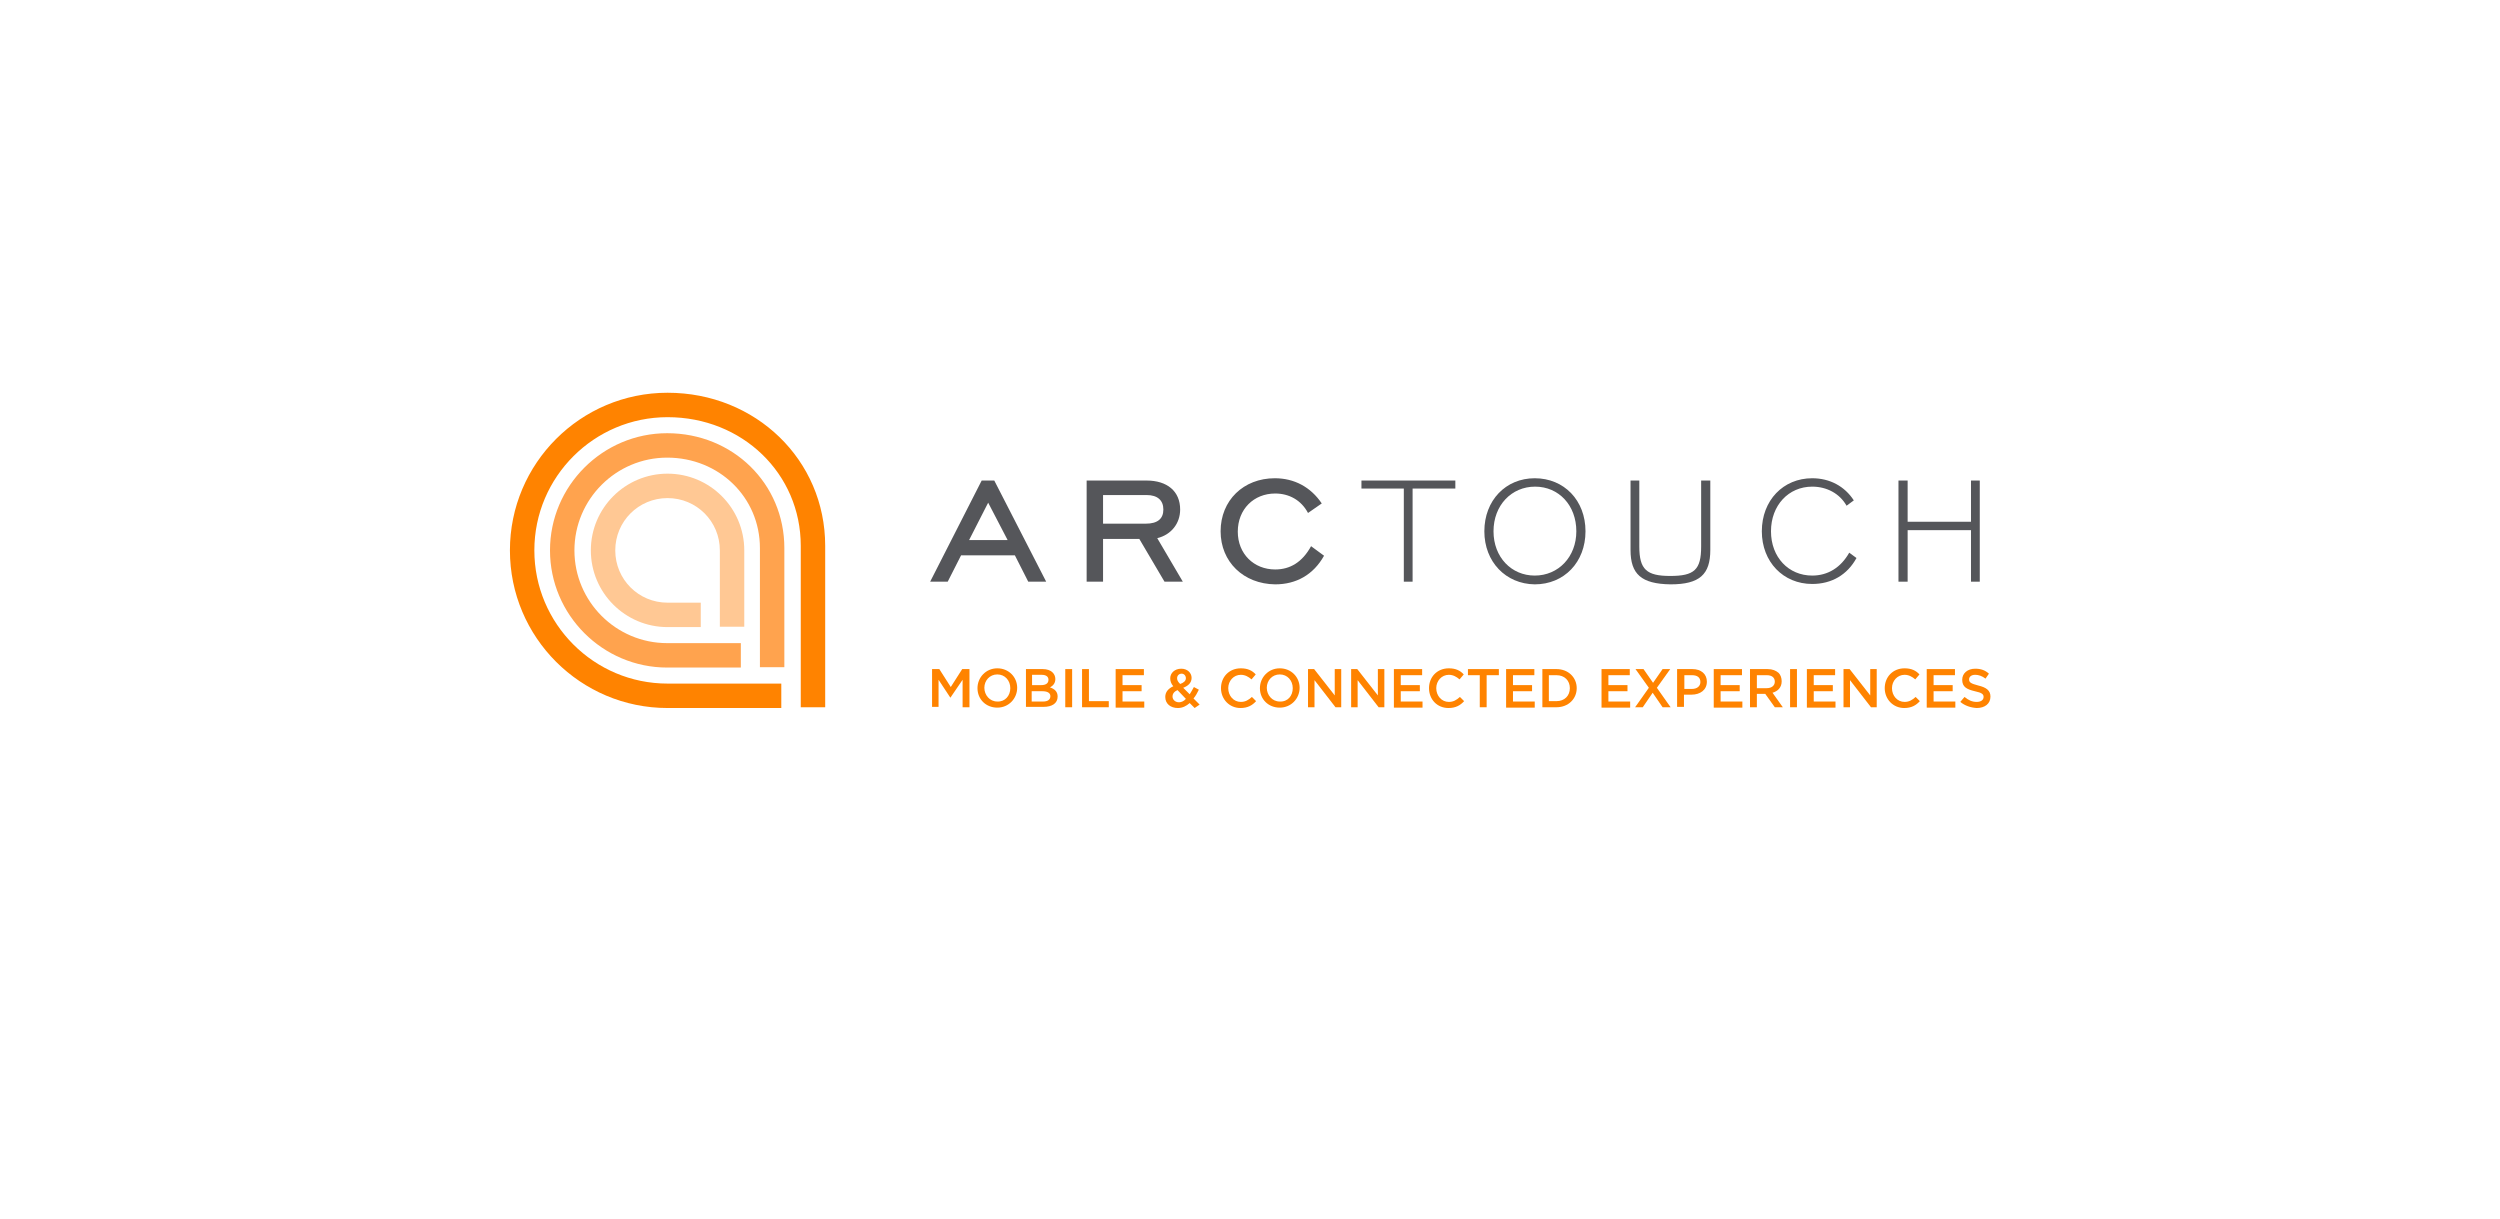
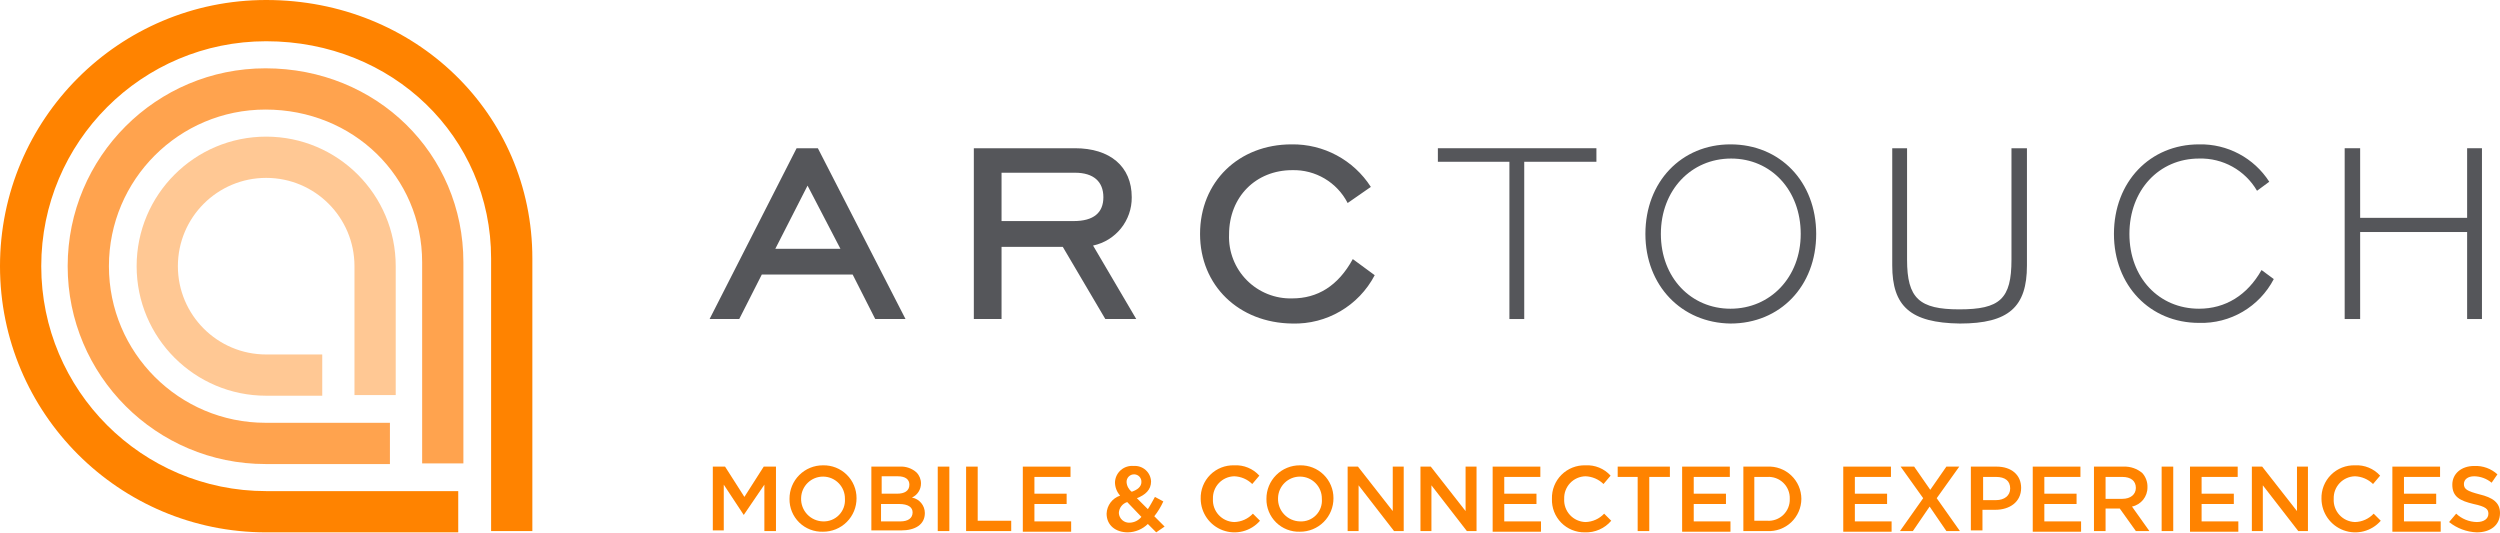
- <svg xmlns="http://www.w3.org/2000/svg" version="1.1" id="Layer_1" x="0px" y="0px" viewBox="0 0 655 319.3" style="enable-background:new 0 0 655 319.3;" xml:space="preserve">
-   <style type="text/css">
- 	.st0{fill:#FF8300;}
- 	.st1{fill:#FFA34E;}
- 	.st2{fill:#FFC894;}
- 	.st3{fill:#55565A;}
- </style>
-   <g>
-     <g>
-       <path class="st0" d="M204.7,185.5h-29.8c-22.8,0-41.3-18.5-41.3-41.3c0-22.8,18.5-41.3,41.3-41.3c23.1,0,41.3,17.6,41.3,40.1v42.3    h-6.4v-42.3c0-18.9-15.3-33.7-34.9-33.7c-19.2,0-34.9,15.6-34.9,34.9c0,19.2,15.6,34.9,34.9,34.9h29.8V185.5z" />
-       <path class="st1" d="M194.1,174.9h-19.3c-16.9,0-30.7-13.8-30.7-30.7c0-16.9,13.8-30.7,30.7-30.7c17.2,0,30.7,13.2,30.7,30.1v31.2    h-6.4v-31.2c0-13.3-10.7-23.7-24.3-23.7c-13.4,0-24.3,10.9-24.3,24.3c0,13.4,10.9,24.3,24.3,24.3h19.3V174.9z" />
-       <path class="st2" d="M183.6,164.3h-8.7c-11.1,0-20.1-9-20.1-20.1c0-11.1,9-20.1,20.1-20.1c11.1,0,20.1,9,20.1,20.1v20h-6.4v-20    c0-7.6-6.1-13.7-13.7-13.7c-7.6,0-13.7,6.1-13.7,13.7c0,7.6,6.1,13.7,13.7,13.7h8.7V164.3z" />
+ <svg xmlns="http://www.w3.org/2000/svg" width="387.9" height="82.6" viewBox="0 0 387.9 82.6">
+   <g id="arctouch_horizontal_logo" transform="translate(-133.6 -102.9)">
+     <g id="Agrupar_1" data-name="Agrupar 1">
+       <path id="Caminho_1" data-name="Caminho 1" d="M204.7,185.5H174.9a41.3,41.3,0,0,1,0-82.6c23.1,0,41.3,17.6,41.3,40.1v42.3h-6.4V143c0-18.9-15.3-33.7-34.9-33.7a34.9,34.9,0,0,0,0,69.8h29.8Z" fill="#ff8300" />
+       <path id="Caminho_2" data-name="Caminho 2" d="M194.1,174.9H174.8a30.7,30.7,0,0,1,0-61.4c17.2,0,30.7,13.2,30.7,30.1v31.2h-6.4V143.6c0-13.3-10.7-23.7-24.3-23.7a24.3,24.3,0,0,0,0,48.6h19.3Z" fill="#ffa34e" />
+       <path id="Caminho_3" data-name="Caminho 3" d="M183.6,164.3h-8.7A20.1,20.1,0,1,1,195,144.2v20h-6.4v-20a13.7,13.7,0,1,0-13.7,13.7h8.7v6.4Z" fill="#ffc894" />
    </g>
-     <g>
-       <g>
-         <path class="st3" d="M253.9,141.5H264l-5.1-9.8L253.9,141.5z M265.9,145.5h-14.1l-3.5,6.9h-4.6l13.5-26.5h3.3l13.6,26.5h-4.7     L265.9,145.5z" />
-         <path class="st3" d="M289,129.7v7.5h11.2c3.1,0,4.6-1.3,4.6-3.7c0-2.4-1.5-3.8-4.4-3.8H289z M298.5,141.2H289v11.2h-4.3v-26.5     h15.7c5.4,0,8.8,2.8,8.8,7.6c0,3.6-2.3,6.6-6,7.5l6.7,11.4h-4.8L298.5,141.2z" />
-         <path class="st3" d="M319.8,139.2c0-8.1,6-13.9,14.2-13.9c5.1,0,9.4,2.3,12.3,6.6l-3.6,2.5c-1.8-3.4-5-5.1-8.6-5.1     c-5.6,0-9.8,4.1-9.8,10c0,5.8,4.2,9.9,9.8,9.9c3.9,0,7.1-1.9,9.4-6.1l3.4,2.5c-2.8,5-7.3,7.5-12.8,7.5     C325.8,153,319.8,147.2,319.8,139.2" />
-         <polygon class="st3" points="370.1,152.4 367.8,152.4 367.8,128 356.7,128 356.7,125.9 381.3,125.9 381.3,128 370.1,128    " />
-         <path class="st3" d="M391.3,139.2c0,6.8,4.7,11.6,10.8,11.6c6.2,0,10.9-4.9,10.9-11.6c0-6.8-4.6-11.7-10.8-11.7     C396,127.5,391.3,132.4,391.3,139.2 M388.9,139.2c0-8.1,5.6-13.9,13.2-13.9c7.7,0,13.3,5.8,13.3,13.9c0,8.1-5.6,13.9-13.3,13.9     C394.5,153,388.9,147.2,388.9,139.2" />
-         <path class="st3" d="M427.2,144.1v-18.2h2.3v17.3c0,6,1.9,7.7,8.1,7.7c6.3,0,8.1-1.6,8.1-7.7v-17.3h2.4v18.2c0,6.4-2.8,9-10.4,9     C430,153,427.2,150.4,427.2,144.1" />
-         <path class="st3" d="M461.6,139.2c0-8.1,5.6-13.9,13.2-13.9c4.6,0,8.5,2.1,10.9,5.8l-1.9,1.4c-1.8-3.2-5.2-5-9-5     c-6.2,0-10.8,4.9-10.8,11.7c0,6.8,4.6,11.6,10.8,11.6c4.1,0,7.5-2.1,9.7-6l1.9,1.4c-2.4,4.4-6.5,6.8-11.6,6.8     C467.2,153,461.6,147.2,461.6,139.2" />
-         <polygon class="st3" points="516.4,138.9 499.8,138.9 499.8,152.4 497.4,152.4 497.4,125.9 499.8,125.9 499.8,136.7 516.4,136.7      516.4,125.9 518.7,125.9 518.7,152.4 516.4,152.4    " />
+     <g id="Agrupar_4" data-name="Agrupar 4">
+       <g id="Agrupar_2" data-name="Agrupar 2">
+         <path id="Caminho_4" data-name="Caminho 4" d="M253.9,141.5H264l-5.1-9.8Zm12,4H251.8l-3.5,6.9h-4.6l13.5-26.5h3.3l13.6,26.5h-4.7Z" fill="#55565a" />
+         <path id="Caminho_5" data-name="Caminho 5" d="M289,129.7v7.5h11.2c3.1,0,4.6-1.3,4.6-3.7s-1.5-3.8-4.4-3.8Zm9.5,11.5H289v11.2h-4.3V125.9h15.7c5.4,0,8.8,2.8,8.8,7.6a7.577,7.577,0,0,1-6,7.5l6.7,11.4h-4.8Z" fill="#55565a" />
+         <path id="Caminho_6" data-name="Caminho 6" d="M319.8,139.2c0-8.1,6-13.9,14.2-13.9a14.355,14.355,0,0,1,12.3,6.6l-3.6,2.5a9.391,9.391,0,0,0-8.6-5.1c-5.6,0-9.8,4.1-9.8,10a9.536,9.536,0,0,0,9.8,9.9c3.9,0,7.1-1.9,9.4-6.1l3.4,2.5a13.982,13.982,0,0,1-12.8,7.5c-8.3-.1-14.3-5.9-14.3-13.9" fill="#55565a" />
+         <path id="Caminho_7" data-name="Caminho 7" d="M370.1,152.4h-2.3V128H356.7v-2.1h24.6V128H370.1Z" fill="#55565a" />
+         <path id="Caminho_8" data-name="Caminho 8" d="M391.3,139.2c0,6.8,4.7,11.6,10.8,11.6,6.2,0,10.9-4.9,10.9-11.6,0-6.8-4.6-11.7-10.8-11.7s-10.9,4.9-10.9,11.7m-2.4,0c0-8.1,5.6-13.9,13.2-13.9,7.7,0,13.3,5.8,13.3,13.9s-5.6,13.9-13.3,13.9c-7.6-.1-13.2-5.9-13.2-13.9" fill="#55565a" />
+         <path id="Caminho_9" data-name="Caminho 9" d="M427.2,144.1V125.9h2.3v17.3c0,6,1.9,7.7,8.1,7.7,6.3,0,8.1-1.6,8.1-7.7V125.9h2.4v18.2c0,6.4-2.8,9-10.4,9-7.7-.1-10.5-2.7-10.5-9" fill="#55565a" />
+         <path id="Caminho_10" data-name="Caminho 10" d="M461.6,139.2c0-8.1,5.6-13.9,13.2-13.9a12.623,12.623,0,0,1,10.9,5.8l-1.9,1.4a10.081,10.081,0,0,0-9-5c-6.2,0-10.8,4.9-10.8,11.7s4.6,11.6,10.8,11.6c4.1,0,7.5-2.1,9.7-6l1.9,1.4a12.644,12.644,0,0,1-11.6,6.8c-7.6,0-13.2-5.8-13.2-13.8" fill="#55565a" />
+         <path id="Caminho_11" data-name="Caminho 11" d="M516.4,138.9H499.8v13.5h-2.4V125.9h2.4v10.8h16.6V125.9h2.3v26.5h-2.3Z" fill="#55565a" />
      </g>
-       <g>
-         <path class="st0" d="M244.2,175.3h1.9l3,4.7l3-4.7h1.9v10h-1.8v-7.2l-3.2,4.7H249l-3.1-4.7v7.1h-1.7V175.3z" />
-         <path class="st0" d="M256.1,180.3L256.1,180.3c0-2.8,2.2-5.2,5.2-5.2s5.2,2.3,5.2,5.1v0c0,2.8-2.2,5.2-5.2,5.2     S256.1,183.2,256.1,180.3z M264.7,180.3L264.7,180.3c0-2-1.4-3.6-3.4-3.6c-2,0-3.4,1.6-3.4,3.5v0c0,1.9,1.4,3.6,3.4,3.6     C263.3,183.9,264.7,182.3,264.7,180.3z" />
-         <path class="st0" d="M268.7,175.3h4.5c1.1,0,2,0.3,2.6,0.9c0.4,0.4,0.7,1,0.7,1.7v0c0,1.2-0.7,1.8-1.4,2.2c1.2,0.4,2,1.1,2,2.4v0     c0,1.8-1.5,2.7-3.7,2.7h-4.6V175.3z M272.8,179.5c1.1,0,1.9-0.4,1.9-1.4v0c0-0.8-0.6-1.3-1.8-1.3h-2.5v2.7H272.8z M273.3,183.8     c1.2,0,1.9-0.5,1.9-1.4v0c0-0.8-0.7-1.3-2.1-1.3h-2.8v2.7H273.3z" />
-         <path class="st0" d="M279.1,175.3h1.8v10h-1.8V175.3z" />
-         <path class="st0" d="M283.5,175.3h1.8v8.4h5.2v1.6h-7V175.3z" />
-         <path class="st0" d="M292.3,175.3h7.4v1.6h-5.6v2.6h5v1.6h-5v2.7h5.7v1.6h-7.5V175.3z" />
-         <path class="st0" d="M311.7,184.2c-0.9,0.8-1.9,1.3-3.1,1.3c-1.9,0-3.3-1.1-3.3-2.9v0c0-1.3,0.8-2.2,2.1-2.8     c-0.6-0.7-0.8-1.4-0.8-2.1v0c0-1.3,1.1-2.5,2.9-2.5c1.6,0,2.7,1.1,2.7,2.4v0c0,1.3-0.9,2.1-2.2,2.6l1.7,1.7     c0.4-0.6,0.7-1.2,1.1-1.9l1.3,0.7c-0.4,0.8-0.8,1.6-1.4,2.3l1.6,1.6l-1.3,0.9L311.7,184.2z M310.7,183.1l-2.2-2.3     c-0.9,0.4-1.3,1-1.3,1.7v0c0,0.8,0.7,1.5,1.7,1.5C309.5,184,310.2,183.7,310.7,183.1z M310.7,177.7L310.7,177.7     c0-0.7-0.5-1.2-1.1-1.2c-0.7,0-1.2,0.5-1.2,1.2v0c0,0.5,0.2,0.9,0.8,1.5C310.1,178.9,310.7,178.4,310.7,177.7z" />
-         <path class="st0" d="M319.9,180.3L319.9,180.3c0-2.9,2.1-5.2,5.2-5.2c1.8,0,3,0.6,3.9,1.6l-1.1,1.3c-0.8-0.7-1.7-1.2-2.8-1.2     c-1.9,0-3.3,1.6-3.3,3.5v0c0,2,1.4,3.6,3.3,3.6c1.2,0,2-0.5,2.9-1.3l1.1,1.1c-1,1.1-2.2,1.8-4.1,1.8     C322.1,185.5,319.9,183.2,319.9,180.3z" />
-         <path class="st0" d="M330.1,180.3L330.1,180.3c0-2.8,2.2-5.2,5.2-5.2s5.2,2.3,5.2,5.1v0c0,2.8-2.2,5.2-5.2,5.2     S330.1,183.2,330.1,180.3z M338.7,180.3L338.7,180.3c0-2-1.4-3.6-3.4-3.6c-2,0-3.4,1.6-3.4,3.5v0c0,1.9,1.4,3.6,3.4,3.6     C337.4,183.9,338.7,182.3,338.7,180.3z" />
-         <path class="st0" d="M342.7,175.3h1.6l5.4,6.9v-6.9h1.7v10h-1.5l-5.5-7.1v7.1h-1.7V175.3z" />
-         <path class="st0" d="M354,175.3h1.6l5.4,6.9v-6.9h1.7v10h-1.5l-5.5-7.1v7.1H354V175.3z" />
-         <path class="st0" d="M365.2,175.3h7.4v1.6H367v2.6h5v1.6h-5v2.7h5.7v1.6h-7.5V175.3z" />
-         <path class="st0" d="M374.4,180.3L374.4,180.3c0-2.9,2.1-5.2,5.2-5.2c1.8,0,3,0.6,3.9,1.6l-1.1,1.3c-0.8-0.7-1.7-1.2-2.8-1.2     c-1.9,0-3.3,1.6-3.3,3.5v0c0,2,1.4,3.6,3.3,3.6c1.2,0,2-0.5,2.9-1.3l1.1,1.1c-1,1.1-2.2,1.8-4.1,1.8     C376.5,185.5,374.4,183.2,374.4,180.3z" />
-         <path class="st0" d="M387.8,176.9h-3.2v-1.6h8.1v1.6h-3.2v8.4h-1.8V176.9z" />
-         <path class="st0" d="M394.6,175.3h7.4v1.6h-5.6v2.6h5v1.6h-5v2.7h5.7v1.6h-7.5V175.3z" />
-         <path class="st0" d="M404.1,175.3h3.7c3.1,0,5.3,2.2,5.3,5v0c0,2.8-2.2,5-5.3,5h-3.7V175.3z M407.8,183.7c2.1,0,3.5-1.4,3.5-3.4     v0c0-2-1.4-3.4-3.5-3.4h-2v6.8H407.8z" />
-         <path class="st0" d="M419.6,175.3h7.4v1.6h-5.6v2.6h5v1.6h-5v2.7h5.7v1.6h-7.5V175.3z" />
-         <path class="st0" d="M432,180.2l-3.5-4.9h2.1l2.5,3.6l2.5-3.6h2l-3.5,4.9l3.6,5.1h-2.1l-2.6-3.8l-2.6,3.8h-2L432,180.2z" />
-         <path class="st0" d="M439.5,175.3h3.9c2.3,0,3.8,1.3,3.8,3.3v0c0,2.2-1.8,3.4-4,3.4h-2v3.2h-1.8V175.3z M443.3,180.5     c1.3,0,2.2-0.7,2.2-1.8v0c0-1.2-0.8-1.8-2.2-1.8h-2v3.6H443.3z" />
-         <path class="st0" d="M449,175.3h7.4v1.6h-5.6v2.6h5v1.6h-5v2.7h5.7v1.6H449V175.3z" />
-         <path class="st0" d="M458.6,175.3h4.5c1.3,0,2.2,0.4,2.9,1c0.5,0.5,0.8,1.3,0.8,2.2v0c0,1.6-1,2.6-2.4,3l2.7,3.8H465l-2.5-3.5h0     h-2.2v3.5h-1.8V175.3z M462.9,180.3c1.3,0,2.1-0.7,2.1-1.7v0c0-1.1-0.8-1.7-2.1-1.7h-2.6v3.4H462.9z" />
-         <path class="st0" d="M469,175.3h1.8v10H469V175.3z" />
-         <path class="st0" d="M473.4,175.3h7.4v1.6h-5.6v2.6h5v1.6h-5v2.7h5.7v1.6h-7.5V175.3z" />
-         <path class="st0" d="M483,175.3h1.6l5.4,6.9v-6.9h1.7v10h-1.5l-5.5-7.1v7.1H483V175.3z" />
-         <path class="st0" d="M493.8,180.3L493.8,180.3c0-2.9,2.1-5.2,5.2-5.2c1.8,0,3,0.6,3.9,1.6l-1.1,1.3c-0.8-0.7-1.7-1.2-2.8-1.2     c-1.9,0-3.3,1.6-3.3,3.5v0c0,2,1.4,3.6,3.3,3.6c1.2,0,2-0.5,2.9-1.3l1.1,1.1c-1,1.1-2.2,1.8-4.1,1.8     C496,185.5,493.8,183.2,493.8,180.3z" />
-         <path class="st0" d="M504.8,175.3h7.4v1.6h-5.6v2.6h5v1.6h-5v2.7h5.7v1.6h-7.5V175.3z" />
-         <path class="st0" d="M513.6,183.9l1.1-1.3c1,0.8,1.9,1.3,3.2,1.3c1.1,0,1.8-0.5,1.8-1.3v0c0-0.7-0.4-1.1-2.3-1.5     c-2.1-0.5-3.3-1.1-3.3-3v0c0-1.7,1.4-2.9,3.4-2.9c1.5,0,2.6,0.4,3.6,1.3l-0.9,1.3c-0.9-0.7-1.8-1-2.7-1c-1,0-1.6,0.5-1.6,1.2v0     c0,0.8,0.5,1.1,2.4,1.6c2.1,0.5,3.2,1.3,3.2,2.9v0c0,1.9-1.5,3-3.6,3C516.3,185.4,514.8,184.9,513.6,183.9z" />
+       <g id="Agrupar_3" data-name="Agrupar 3">
+         <path id="Caminho_12" data-name="Caminho 12" d="M244.2,175.3h1.9l3,4.7,3-4.7H254v10h-1.8v-7.2l-3.2,4.7h0l-3.1-4.7v7.1h-1.7Z" fill="#ff8300" />
+         <path id="Caminho_13" data-name="Caminho 13" d="M256.1,180.3h0a5.164,5.164,0,0,1,5.2-5.2,5.081,5.081,0,0,1,5.2,5.1h0a5.164,5.164,0,0,1-5.2,5.2A5.021,5.021,0,0,1,256.1,180.3Zm8.6,0h0a3.4,3.4,0,1,0-6.8-.1h0a3.48,3.48,0,0,0,3.4,3.6A3.282,3.282,0,0,0,264.7,180.3Z" fill="#ff8300" />
+         <path id="Caminho_14" data-name="Caminho 14" d="M268.7,175.3h4.5a3.573,3.573,0,0,1,2.6.9,2.413,2.413,0,0,1,.7,1.7h0a2.4,2.4,0,0,1-1.4,2.2,2.452,2.452,0,0,1,2,2.4h0c0,1.8-1.5,2.7-3.7,2.7h-4.6v-9.9Zm4.1,4.2c1.1,0,1.9-.4,1.9-1.4h0c0-.8-.6-1.3-1.8-1.3h-2.5v2.7Zm.5,4.3c1.2,0,1.9-.5,1.9-1.4h0c0-.8-.7-1.3-2.1-1.3h-2.8v2.7Z" fill="#ff8300" />
+         <path id="Caminho_15" data-name="Caminho 15" d="M279.1,175.3h1.8v10h-1.8Z" fill="#ff8300" />
+         <path id="Caminho_16" data-name="Caminho 16" d="M283.5,175.3h1.8v8.4h5.2v1.6h-7Z" fill="#ff8300" />
+         <path id="Caminho_17" data-name="Caminho 17" d="M292.3,175.3h7.4v1.6h-5.6v2.6h5v1.6h-5v2.7h5.7v1.6h-7.5Z" fill="#ff8300" />
+         <path id="Caminho_18" data-name="Caminho 18" d="M311.7,184.2a4.572,4.572,0,0,1-3.1,1.3c-1.9,0-3.3-1.1-3.3-2.9h0a3.065,3.065,0,0,1,2.1-2.8,3.093,3.093,0,0,1-.8-2.1h0a2.651,2.651,0,0,1,2.9-2.5,2.512,2.512,0,0,1,2.7,2.4h0c0,1.3-.9,2.1-2.2,2.6l1.7,1.7c.4-.6.7-1.2,1.1-1.9l1.3.7a10.886,10.886,0,0,1-1.4,2.3l1.6,1.6-1.3.9Zm-1-1.1-2.2-2.3a1.854,1.854,0,0,0-1.3,1.7h0a1.59,1.59,0,0,0,1.7,1.5A2.422,2.422,0,0,0,310.7,183.1Zm0-5.4h0a1.135,1.135,0,0,0-1.1-1.2,1.155,1.155,0,0,0-1.2,1.2h0a2.039,2.039,0,0,0,.8,1.5C310.1,178.9,310.7,178.4,310.7,177.7Z" fill="#ff8300" />
+         <path id="Caminho_19" data-name="Caminho 19" d="M319.9,180.3h0a5.044,5.044,0,0,1,5.2-5.2,4.886,4.886,0,0,1,3.9,1.6l-1.1,1.3a4.2,4.2,0,0,0-2.8-1.2,3.375,3.375,0,0,0-3.3,3.5h0a3.4,3.4,0,0,0,3.3,3.6,4.107,4.107,0,0,0,2.9-1.3l1.1,1.1a5.244,5.244,0,0,1-9.2-3.4Z" fill="#ff8300" />
+         <path id="Caminho_20" data-name="Caminho 20" d="M330.1,180.3h0a5.164,5.164,0,0,1,5.2-5.2,5.081,5.081,0,0,1,5.2,5.1h0a5.164,5.164,0,0,1-5.2,5.2A5.021,5.021,0,0,1,330.1,180.3Zm8.6,0h0a3.4,3.4,0,1,0-6.8-.1h0a3.48,3.48,0,0,0,3.4,3.6A3.229,3.229,0,0,0,338.7,180.3Z" fill="#ff8300" />
+         <path id="Caminho_21" data-name="Caminho 21" d="M342.7,175.3h1.6l5.4,6.9v-6.9h1.7v10h-1.5l-5.5-7.1v7.1h-1.7Z" fill="#ff8300" />
+         <path id="Caminho_22" data-name="Caminho 22" d="M354,175.3h1.6l5.4,6.9v-6.9h1.7v10h-1.5l-5.5-7.1v7.1H354Z" fill="#ff8300" />
+         <path id="Caminho_23" data-name="Caminho 23" d="M365.2,175.3h7.4v1.6H367v2.6h5v1.6h-5v2.7h5.7v1.6h-7.5Z" fill="#ff8300" />
+         <path id="Caminho_24" data-name="Caminho 24" d="M374.4,180.3h0a5.044,5.044,0,0,1,5.2-5.2,4.886,4.886,0,0,1,3.9,1.6l-1.1,1.3a4.2,4.2,0,0,0-2.8-1.2,3.375,3.375,0,0,0-3.3,3.5h0a3.4,3.4,0,0,0,3.3,3.6,4.107,4.107,0,0,0,2.9-1.3l1.1,1.1a5.121,5.121,0,0,1-4.1,1.8A5.02,5.02,0,0,1,374.4,180.3Z" fill="#ff8300" />
+         <path id="Caminho_25" data-name="Caminho 25" d="M387.8,176.9h-3.2v-1.6h8.1v1.6h-3.2v8.4h-1.8v-8.4Z" fill="#ff8300" />
+         <path id="Caminho_26" data-name="Caminho 26" d="M394.6,175.3H402v1.6h-5.6v2.6h5v1.6h-5v2.7h5.7v1.6h-7.5Z" fill="#ff8300" />
+         <path id="Caminho_27" data-name="Caminho 27" d="M404.1,175.3h3.7a5.027,5.027,0,0,1,5.3,5h0a5.027,5.027,0,0,1-5.3,5h-3.7Zm3.7,8.4a3.282,3.282,0,0,0,3.5-3.4h0a3.282,3.282,0,0,0-3.5-3.4h-2v6.8h2Z" fill="#ff8300" />
+         <path id="Caminho_28" data-name="Caminho 28" d="M419.6,175.3H427v1.6h-5.6v2.6h5v1.6h-5v2.7h5.7v1.6h-7.5Z" fill="#ff8300" />
+         <path id="Caminho_29" data-name="Caminho 29" d="M432,180.2l-3.5-4.9h2.1l2.5,3.6,2.5-3.6h2l-3.5,4.9,3.6,5.1h-2.1l-2.6-3.8-2.6,3.8h-2Z" fill="#ff8300" />
+         <path id="Caminho_30" data-name="Caminho 30" d="M439.5,175.3h3.9c2.3,0,3.8,1.3,3.8,3.3h0c0,2.2-1.8,3.4-4,3.4h-2v3.2h-1.8v-9.9Zm3.8,5.2c1.3,0,2.2-.7,2.2-1.8h0c0-1.2-.8-1.8-2.2-1.8h-2v3.6Z" fill="#ff8300" />
+         <path id="Caminho_31" data-name="Caminho 31" d="M449,175.3h7.4v1.6h-5.6v2.6h5v1.6h-5v2.7h5.7v1.6H449Z" fill="#ff8300" />
+         <path id="Caminho_32" data-name="Caminho 32" d="M458.6,175.3h4.5a4.223,4.223,0,0,1,2.9,1,3.113,3.113,0,0,1,.8,2.2h0a3.015,3.015,0,0,1-2.4,3l2.7,3.8H465l-2.5-3.5h-2.2v3.5h-1.8v-10Zm4.3,5c1.3,0,2.1-.7,2.1-1.7h0c0-1.1-.8-1.7-2.1-1.7h-2.6v3.4Z" fill="#ff8300" />
+         <path id="Caminho_33" data-name="Caminho 33" d="M469,175.3h1.8v10H469Z" fill="#ff8300" />
+         <path id="Caminho_34" data-name="Caminho 34" d="M473.4,175.3h7.4v1.6h-5.6v2.6h5v1.6h-5v2.7h5.7v1.6h-7.5Z" fill="#ff8300" />
+         <path id="Caminho_35" data-name="Caminho 35" d="M483,175.3h1.6l5.4,6.9v-6.9h1.7v10h-1.5l-5.5-7.1v7.1H483Z" fill="#ff8300" />
+         <path id="Caminho_36" data-name="Caminho 36" d="M493.8,180.3h0a5.044,5.044,0,0,1,5.2-5.2,4.886,4.886,0,0,1,3.9,1.6l-1.1,1.3a4.2,4.2,0,0,0-2.8-1.2,3.375,3.375,0,0,0-3.3,3.5h0a3.4,3.4,0,0,0,3.3,3.6,4.107,4.107,0,0,0,2.9-1.3l1.1,1.1a5.244,5.244,0,0,1-9.2-3.4Z" fill="#ff8300" />
+         <path id="Caminho_37" data-name="Caminho 37" d="M504.8,175.3h7.4v1.6h-5.6v2.6h5v1.6h-5v2.7h5.7v1.6h-7.5Z" fill="#ff8300" />
+         <path id="Caminho_38" data-name="Caminho 38" d="M513.6,183.9l1.1-1.3a4.816,4.816,0,0,0,3.2,1.3c1.1,0,1.8-.5,1.8-1.3h0c0-.7-.4-1.1-2.3-1.5-2.1-.5-3.3-1.1-3.3-3h0c0-1.7,1.4-2.9,3.4-2.9a4.991,4.991,0,0,1,3.6,1.3l-.9,1.3a4.317,4.317,0,0,0-2.7-1c-1,0-1.6.5-1.6,1.2h0c0,.8.5,1.1,2.4,1.6,2.1.5,3.2,1.3,3.2,2.9h0c0,1.9-1.5,3-3.6,3A7.322,7.322,0,0,1,513.6,183.9Z" fill="#ff8300" />
      </g>
    </g>
  </g>
</svg>
